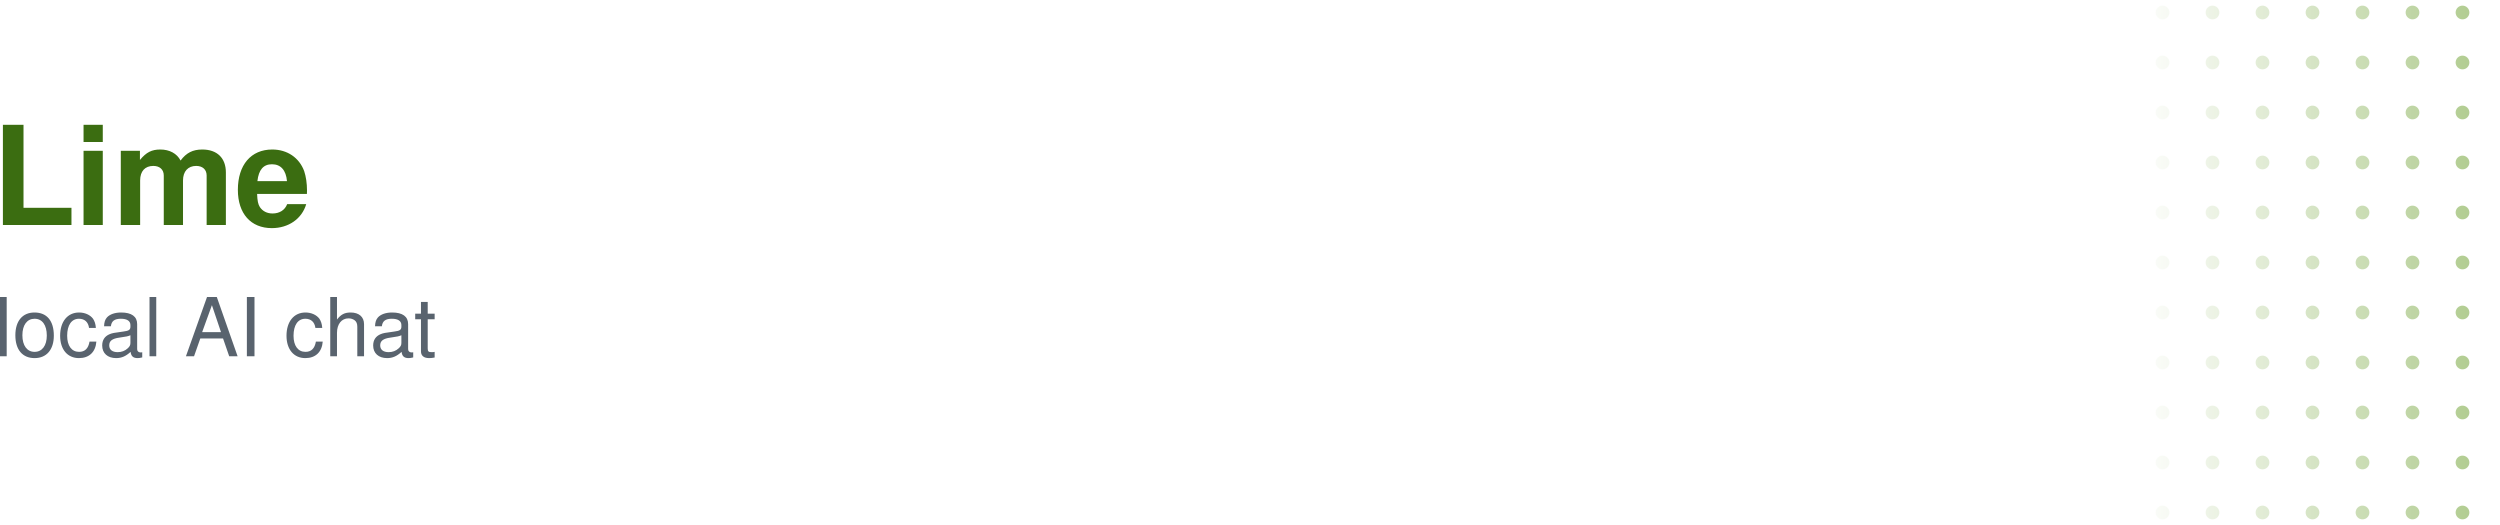
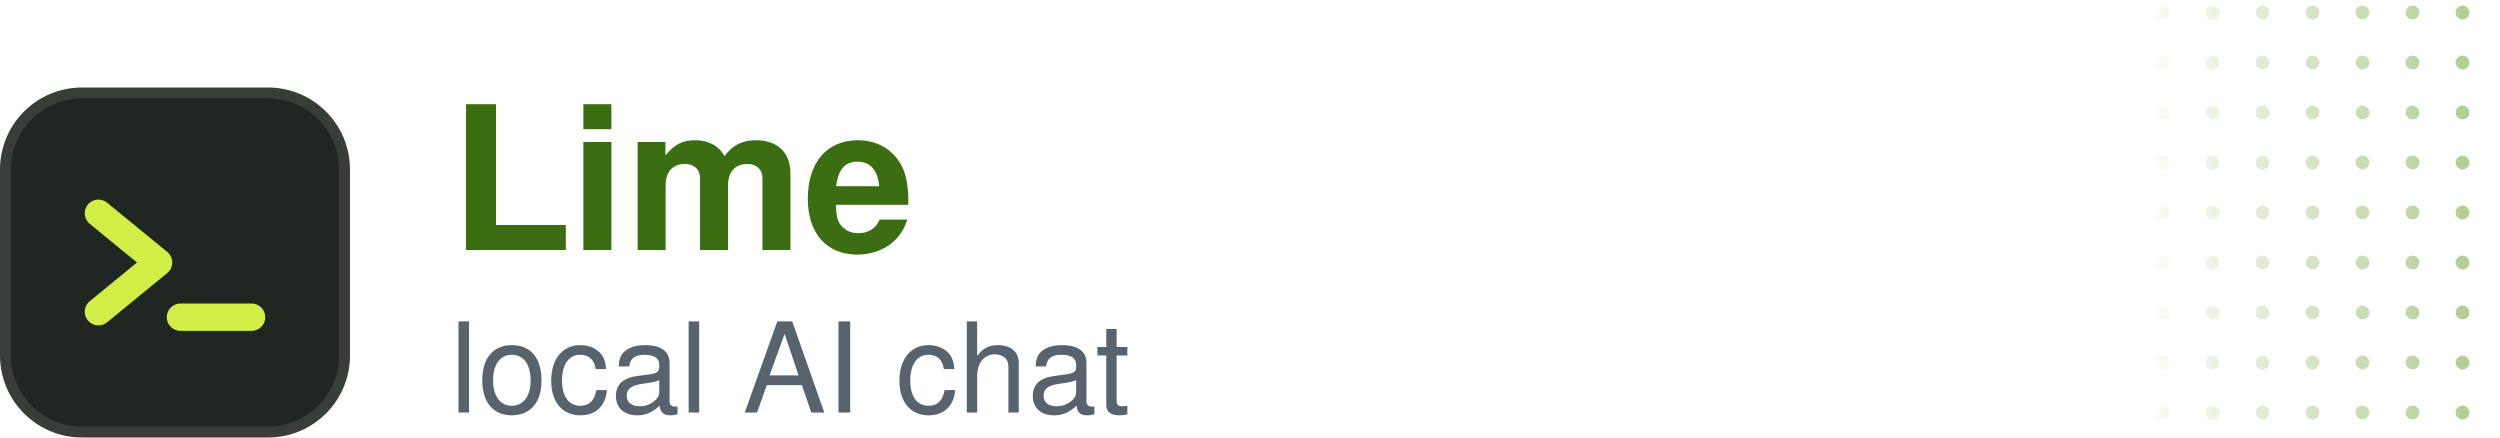
- <svg xmlns="http://www.w3.org/2000/svg" width="400" height="84" viewBox="0 0 400 84">
-   <style>.d{animation:b 1.4s infinite ease-in-out}.d2{animation-delay:.2s}.d3{animation-delay:.4s}@keyframes b{0%,80%,100%{opacity:.3}40%{opacity:1}}@media (prefers-reduced-motion:reduce){.d{animation:none}}</style>
+ <svg xmlns="http://www.w3.org/2000/svg" width="400" height="70" viewBox="0 0 400 70">
  <defs>
    <pattern id="p" width="8" height="8" patternUnits="userSpaceOnUse">
      <circle cx="2" cy="2" r="1.1" fill="#639922" />
    </pattern>
    <linearGradient id="g">
      <stop offset=".85" stop-color="#fff" stop-opacity="0" />
      <stop offset="1" stop-color="#fff" stop-opacity=".55" />
    </linearGradient>
    <mask id="m">
-       <rect width="400" height="84" fill="url(#g)" />
+       <rect width="400" height="70" fill="url(#g)" />
    </mask>
  </defs>
-   <rect width="400" height="84" fill="url(#p)" mask="url(#m)" />
-   <text x="-1.3" y="36" style="font:600 22px -apple-system, BlinkMacSystemFont, 'Segoe UI', Helvetica, Arial, sans-serif" fill="#3b6d11">Lime</text>
-   <text x="-0.9" y="57" style="font:400 13px -apple-system, BlinkMacSystemFont, 'Segoe UI', Helvetica, Arial, sans-serif" fill="#59636e">local AI chat</text>
+   <rect width="400" height="70" fill="url(#p)" mask="url(#m)" />
+   <g transform="translate(0 14) scale(.875)">
+     <rect x="1" y="1" width="62" height="62" rx="14" fill="#222623" stroke="#383d37" stroke-width="2" />
+     <g fill="none" stroke="#d2ee46" stroke-width="5" stroke-linecap="round" stroke-linejoin="round">
+       <polyline points="18,23 29,32 18,41" />
+       <line x1="33" y1="42" x2="46" y2="42" />
+     </g>
+   </g>
+   <text x="72" y="40" style="font:600 32px -apple-system, BlinkMacSystemFont, 'Segoe UI', Helvetica, Arial, sans-serif" fill="#3b6d11">Lime</text>
+   <text x="72" y="66" style="font:400 20px -apple-system, BlinkMacSystemFont, 'Segoe UI', Helvetica, Arial, sans-serif" fill="#59636e">local AI chat</text>
</svg>
